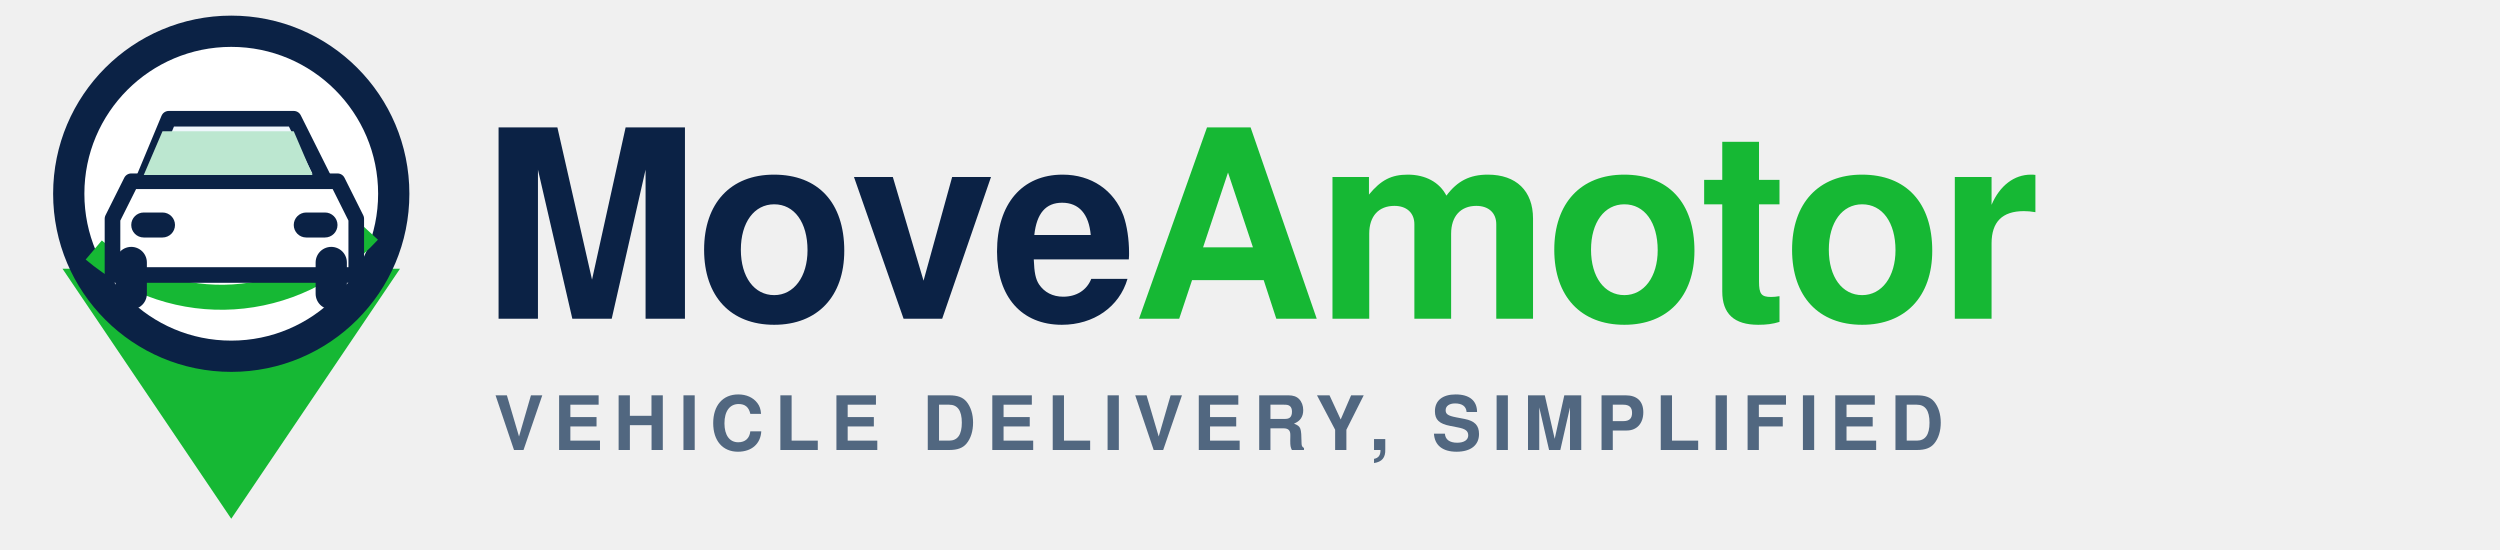
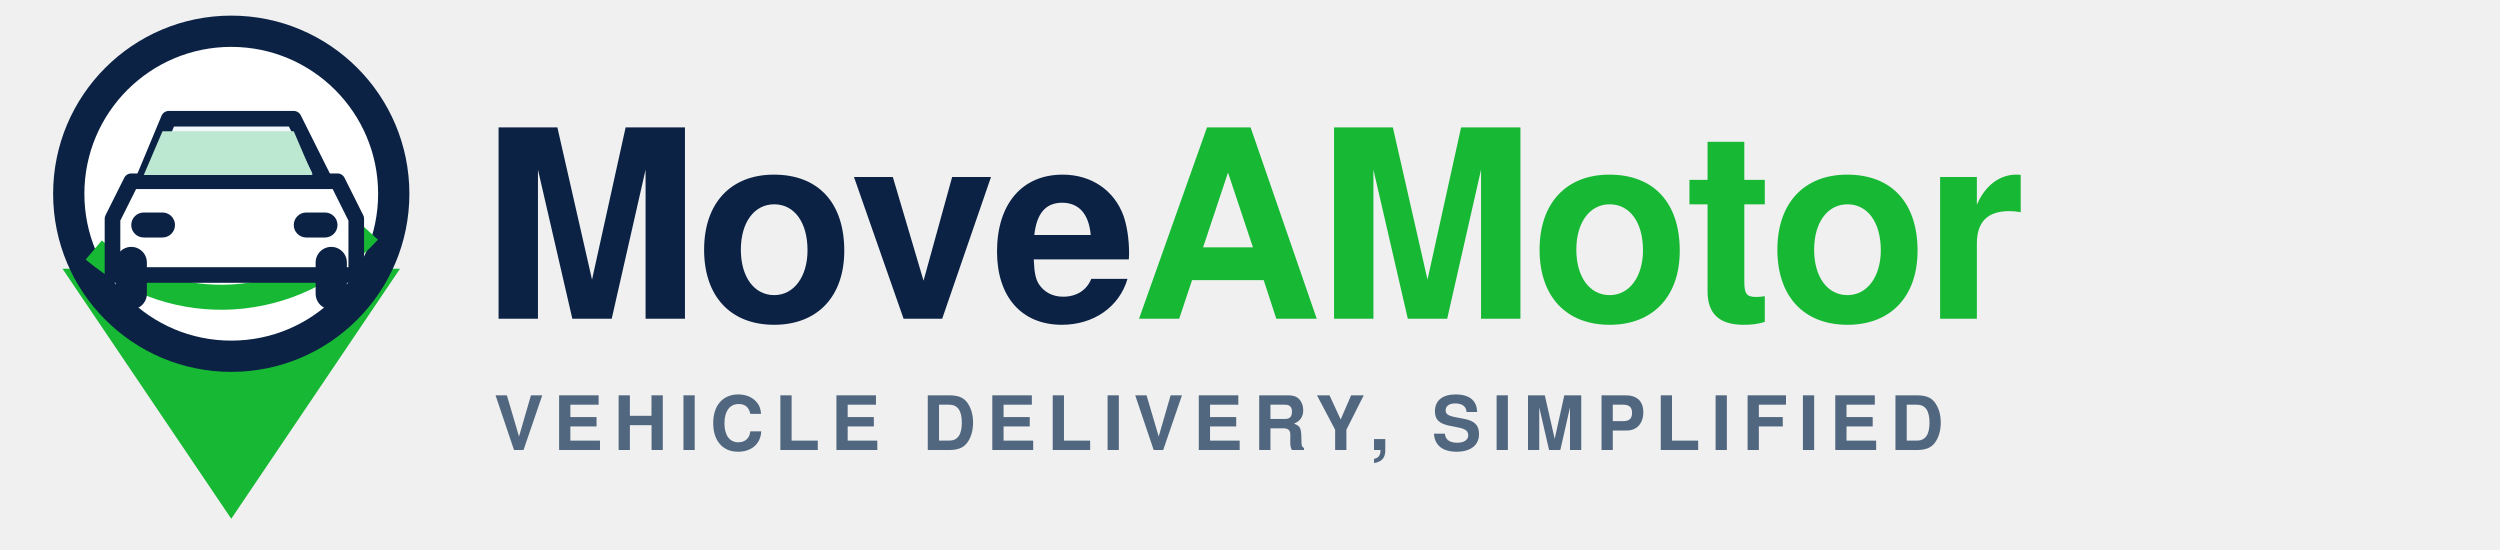
<svg xmlns="http://www.w3.org/2000/svg" viewBox="0 0 400 88" role="img" aria-labelledby="title">
  <path d="M37 83 10 43h54Z" fill="#16b834" />
  <circle cx="37" cy="31" r="26" fill="#fff" stroke="#0b2245" stroke-width="5" />
  <path d="M15 40c13 11 32 10 44-3" fill="none" stroke="#16b834" stroke-width="4" />
  <path d="m22 31 5-12h20l6 12" fill="#eff7fc" stroke="#0b2245" stroke-width="2.5" stroke-linejoin="round" />
  <path d="M21 29h33l3 6v9H18v-9Z" fill="#fff" stroke="#0b2245" stroke-width="2.5" stroke-linejoin="round" />
  <path d="M26 21h21l3 7H23Z" fill="#bce7d0" />
  <rect x="21" y="34" width="7" height="4" rx="2" fill="#0b2245" />
  <rect x="47" y="34" width="7" height="4" rx="2" fill="#0b2245" />
  <path d="M21 42v5m32-5v5" stroke="#0b2245" stroke-width="5" stroke-linecap="round" />
-   <g aria-label="MoveAmotor">
+   <g aria-label="MoveAMotor">
    <path fill="#0b2245" d="M86.072 27.144 91.574 51.0H97.874L103.292 27.144V51.0H109.592V20.382H100.1L94.724 44.742L89.18 20.382H79.772V51.0H86.072ZM123.828 27.942C116.898 27.942 112.656 32.52 112.656 39.954C112.656 47.43 116.898 51.966 123.87 51.966C130.8 51.966 135.084 47.43 135.084 40.122C135.084 32.436 130.926 27.942 123.828 27.942ZM123.87 32.688C127.104 32.688 129.204 35.586 129.204 40.038C129.204 44.28 127.02 47.22 123.87 47.22C120.678 47.22 118.536 44.322 118.536 39.954C118.536 35.586 120.678 32.688 123.87 32.688ZM150.748 51.0 158.56 28.32H152.344L147.766 44.91L142.852 28.32H136.636L144.574 51.0ZM180.608 41.508C180.65 41.004 180.65 40.794 180.65 40.5C180.65 38.232 180.314 36.132 179.768 34.536C178.256 30.42 174.602 27.942 170.024 27.942C163.514 27.942 159.524 32.646 159.524 40.248C159.524 47.514 163.472 51.966 169.898 51.966C174.98 51.966 179.096 49.11 180.398 44.616H174.602C173.888 46.422 172.25 47.472 170.108 47.472C168.428 47.472 167.084 46.758 166.244 45.498C165.698 44.658 165.488 43.65 165.404 41.508ZM165.488 37.602C165.866 34.116 167.336 32.436 169.94 32.436C172.628 32.436 174.224 34.242 174.518 37.602Z" />
-     <path fill="#16b834" d="M202.194 44.826 204.21 51.0H210.678L200.094 20.382H193.122L182.244 51.0H188.67L190.728 44.826ZM200.472 39.576H192.492L196.482 27.606ZM213.196 28.32V51.0H219.076V37.392C219.076 34.578 220.588 32.94 223.108 32.94C225.082 32.94 226.3 34.074 226.3 35.88V51.0H232.18V37.392C232.18 34.62 233.692 32.94 236.212 32.94C238.186 32.94 239.404 34.074 239.404 35.88V51.0H245.284V34.956C245.284 30.546 242.596 27.942 238.06 27.942C235.162 27.942 233.188 28.95 231.424 31.302C230.332 29.16 228.064 27.942 225.25 27.942C222.646 27.942 220.966 28.782 219.034 31.134V28.32ZM259.856 27.942C252.926 27.942 248.684 32.52 248.684 39.954C248.684 47.43 252.926 51.966 259.898 51.966C266.828 51.966 271.112 47.43 271.112 40.122C271.112 32.436 266.954 27.942 259.856 27.942ZM259.898 32.688C263.132 32.688 265.232 35.586 265.232 40.038C265.232 44.28 263.048 47.22 259.898 47.22C256.706 47.22 254.564 44.322 254.564 39.954C254.564 35.586 256.706 32.688 259.898 32.688ZM284.718 28.782H281.442V22.692H275.562V28.782H272.664V32.688H275.562V46.632C275.562 50.202 277.452 51.966 281.316 51.966C282.66 51.966 283.626 51.84 284.718 51.504V47.388C284.13 47.472 283.836 47.514 283.374 47.514C281.82 47.514 281.442 47.052 281.442 45.036V32.688H284.718ZM297.904 27.942C290.974 27.942 286.732 32.52 286.732 39.954C286.732 47.43 290.974 51.966 297.946 51.966C304.876 51.966 309.16 47.43 309.16 40.122C309.16 32.436 305.002 27.942 297.904 27.942ZM297.946 32.688C301.18 32.688 303.28 35.586 303.28 40.038C303.28 44.28 301.096 47.22 297.946 47.22C294.754 47.22 292.612 44.322 292.612 39.954C292.612 35.586 294.754 32.688 297.946 32.688ZM312.77 28.32V51.0H318.65V38.946C318.65 35.502 320.372 33.78 323.816 33.78C324.446 33.78 324.866 33.822 325.664 33.948V27.984C325.328 27.942 325.202 27.942 324.95 27.942C322.262 27.942 319.952 29.706 318.65 32.772V28.32Z" />
+     <path fill="#16b834" d="M202.194 44.826 204.21 51.0H210.678L200.094 20.382H193.122L182.244 51.0H188.67L190.728 44.826ZM200.472 39.576H192.492L196.482 27.606ZM219.748 27.144 225.25 51.0H231.55L236.968 27.144V51.0H243.268V20.382H233.776L228.4 44.742L222.856 20.382H213.448V51.0H219.748ZM257.504 27.942C250.574 27.942 246.332 32.52 246.332 39.954C246.332 47.43 250.574 51.966 257.546 51.966C264.476 51.966 268.76 47.43 268.76 40.122C268.76 32.436 264.602 27.942 257.504 27.942ZM257.546 32.688C260.78 32.688 262.88 35.586 262.88 40.038C262.88 44.28 260.696 47.22 257.546 47.22C254.354 47.22 252.212 44.322 252.212 39.954C252.212 35.586 254.354 32.688 257.546 32.688ZM282.366 28.782H279.09V22.692H273.21V28.782H270.312V32.688H273.21V46.632C273.21 50.202 275.1 51.966 278.964 51.966C280.308 51.966 281.274 51.84 282.366 51.504V47.388C281.778 47.472 281.484 47.514 281.022 47.514C279.468 47.514 279.09 47.052 279.09 45.036V32.688H282.366ZM295.552 27.942C288.622 27.942 284.38 32.52 284.38 39.954C284.38 47.43 288.622 51.966 295.594 51.966C302.524 51.966 306.808 47.43 306.808 40.122C306.808 32.436 302.65 27.942 295.552 27.942ZM295.594 32.688C298.828 32.688 300.928 35.586 300.928 40.038C300.928 44.28 298.744 47.22 295.594 47.22C292.402 47.22 290.26 44.322 290.26 39.954C290.26 35.586 292.402 32.688 295.594 32.688ZM310.418 28.32V51.0H316.298V38.946C316.298 35.502 318.02 33.78 321.464 33.78C322.094 33.78 322.514 33.822 323.312 33.948V27.984C322.976 27.942 322.85 27.942 322.598 27.942C319.91 27.942 317.6 29.706 316.298 32.772V28.32Z" />
  </g>
  <g aria-label="VEHICLE DELIVERY, SIMPLIFIED" style="font-weight:700;font-size:12px;font-family:Arial, Helvetica, sans-serif;letter-spacing:1.65;fill:#516780">
    <path d="m 83.764,72 3,-8.748 H 84.952 L 83.044,69.84 81.1,63.252 H 79.288 L 82.24,72 Z" />
    <path d="m 91.258,68.232 h 4.188 v -1.5 h -4.188 v -1.98 h 4.524 v -1.5 h -6.324 V 72 h 6.54 v -1.5 h -4.74 z" />
    <path d="M 104.248,68.028 V 72 h 1.8 v -8.748 h -1.812 v 3.276 h -3.456 V 63.252 H 98.98 V 72 h 1.8 v -3.972 z" />
    <path d="m 111.154,63.252 h -1.8 V 72 h 1.8 z" />
    <path d="m 121.768,66.216 c -0.06,-0.756 -0.216,-1.236 -0.588,-1.728 -0.672,-0.888 -1.752,-1.38 -3.06,-1.38 -2.472,0 -4.008,1.764 -4.008,4.596 0,2.82 1.524,4.572 3.96,4.572 2.184,0 3.624,-1.26 3.732,-3.264 h -1.752 c -0.12,1.116 -0.816,1.752 -1.932,1.752 -1.392,0 -2.208,-1.128 -2.208,-3.036 0,-1.932 0.852,-3.084 2.268,-3.084 1.044,0 1.632,0.504 1.872,1.572 z" />
    <path d="m 126.658,63.252 h -1.8 V 72 h 5.988 v -1.5 h -4.188 z" />
    <path d="m 135.628,68.232 h 4.188 v -1.5 h -4.188 v -1.98 h 4.524 v -1.5 h -6.324 V 72 h 6.54 v -1.5 h -4.74 z" />
    <path d="m 148.444,72 h 3.42 c 1.332,0 2.172,-0.312 2.772,-1.02 0.684,-0.816 1.056,-1.992 1.056,-3.36 0,-1.356 -0.372,-2.532 -1.056,-3.36 -0.6,-0.708 -1.428,-1.008 -2.772,-1.008 h -3.42 z m 1.8,-1.5 v -5.748 h 1.62 c 1.356,0 2.028,0.948 2.028,2.88 0,1.92 -0.672,2.868 -2.028,2.868 z" />
    <path d="m 160.57,68.232 h 4.188 v -1.5 h -4.188 v -1.98 h 4.524 v -1.5 h -6.324 V 72 h 6.54 v -1.5 h -4.74 z" />
    <path d="m 170.236,63.252 h -1.8 V 72 h 5.988 v -1.5 h -4.188 z" />
    <path d="m 179.014,63.252 h -1.8 V 72 h 1.8 z" />
    <path d="m 186.112,72 3,-8.748 h -1.812 l -1.908,6.588 -1.944,-6.588 h -1.812 l 2.952,8.748 z" />
    <path d="m 193.606,68.232 h 4.188 v -1.5 h -4.188 v -1.98 h 4.524 v -1.5 h -6.324 V 72 h 6.54 v -1.5 h -4.74 z" />
    <path d="m 203.272,68.532 h 2.064 c 0.78,0 1.116,0.312 1.116,1.032 v 0.36 c -0.012,0.228 -0.012,0.444 -0.012,0.576 0,0.828 0.048,1.08 0.264,1.5 h 1.932 v -0.324 c -0.276,-0.156 -0.384,-0.336 -0.384,-0.72 -0.048,-2.58 -0.096,-2.7 -1.212,-3.18 0.984,-0.384 1.476,-1.092 1.476,-2.16 0,-0.696 -0.24,-1.332 -0.66,-1.764 -0.396,-0.408 -0.948,-0.6 -1.692,-0.6 h -4.692 V 72 h 1.8 z m 0,-1.5 v -2.28 h 2.172 c 0.516,0 0.72,0.048 0.948,0.228 0.216,0.18 0.324,0.48 0.324,0.888 0,0.42 -0.108,0.756 -0.324,0.936 -0.204,0.168 -0.432,0.228 -0.948,0.228 z" />
    <path d="m 215.422,68.76 2.772,-5.508 h -2.016 l -1.668,3.864 -1.788,-3.864 h -2.004 l 2.904,5.508 V 72 h 1.8 z" />
    <path d="M 219.844,70.248 V 72 h 1.032 c 0.024,0.816 -0.312,1.284 -1.032,1.416 v 0.672 c 1.284,-0.192 1.848,-0.876 1.8,-2.196 v -1.644 z" />
    <path d="m 236.332,65.916 c -0.012,-1.812 -1.224,-2.808 -3.432,-2.808 -2.1,0 -3.312,0.984 -3.312,2.688 0,1.356 0.684,2.016 2.46,2.352 l 1.224,0.24 c 1.2,0.228 1.644,0.564 1.644,1.272 0,0.732 -0.672,1.176 -1.764,1.176 -1.224,0 -1.908,-0.516 -1.968,-1.452 h -1.752 c 0.108,1.872 1.392,2.892 3.624,2.892 2.256,0 3.588,-1.044 3.588,-2.832 0,-1.38 -0.696,-2.1 -2.316,-2.412 l -1.368,-0.264 c -1.284,-0.252 -1.656,-0.504 -1.656,-1.14 0,-0.66 0.576,-1.08 1.512,-1.08 1.14,0 1.776,0.48 1.836,1.368 z" />
    <path d="m 241.258,63.252 h -1.8 V 72 h 1.8 z" />
    <path d="m 246.28,65.184 1.572,6.816 h 1.8 l 1.548,-6.816 V 72 h 1.8 v -8.748 h -2.712 l -1.536,6.96 -1.584,-6.96 h -2.688 V 72 h 1.8 z" />
    <path d="m 258.046,68.88 h 2.244 c 1.608,0 2.64,-1.14 2.64,-2.916 0,-1.752 -0.996,-2.712 -2.82,-2.712 h -3.864 V 72 h 1.8 z m 0,-1.5 v -2.628 h 1.68 c 0.96,0 1.404,0.42 1.404,1.308 0,0.9 -0.444,1.32 -1.404,1.32 z" />
    <path d="m 267.52,63.252 h -1.8 V 72 h 5.988 v -1.5 h -4.188 z" />
    <path d="m 276.298,63.252 h -1.8 V 72 h 1.8 z" />
    <path d="m 281.416,68.232 h 3.828 v -1.5 h -3.828 v -1.98 h 4.344 v -1.5 h -6.144 V 72 h 1.8 z" />
    <path d="m 290.266,63.252 h -1.8 V 72 h 1.8 z" />
    <path d="m 295.444,68.232 h 4.188 v -1.5 h -4.188 v -1.98 h 4.524 v -1.5 h -6.324 V 72 h 6.54 v -1.5 h -4.74 z" />
    <path d="m 303.274,72 h 3.42 c 1.332,0 2.172,-0.312 2.772,-1.02 0.684,-0.816 1.056,-1.992 1.056,-3.36 0,-1.356 -0.372,-2.532 -1.056,-3.36 -0.6,-0.708 -1.428,-1.008 -2.772,-1.008 h -3.42 z m 1.8,-1.5 v -5.748 h 1.62 c 1.356,0 2.028,0.948 2.028,2.88 0,1.92 -0.672,2.868 -2.028,2.868 z" />
  </g>
</svg>
